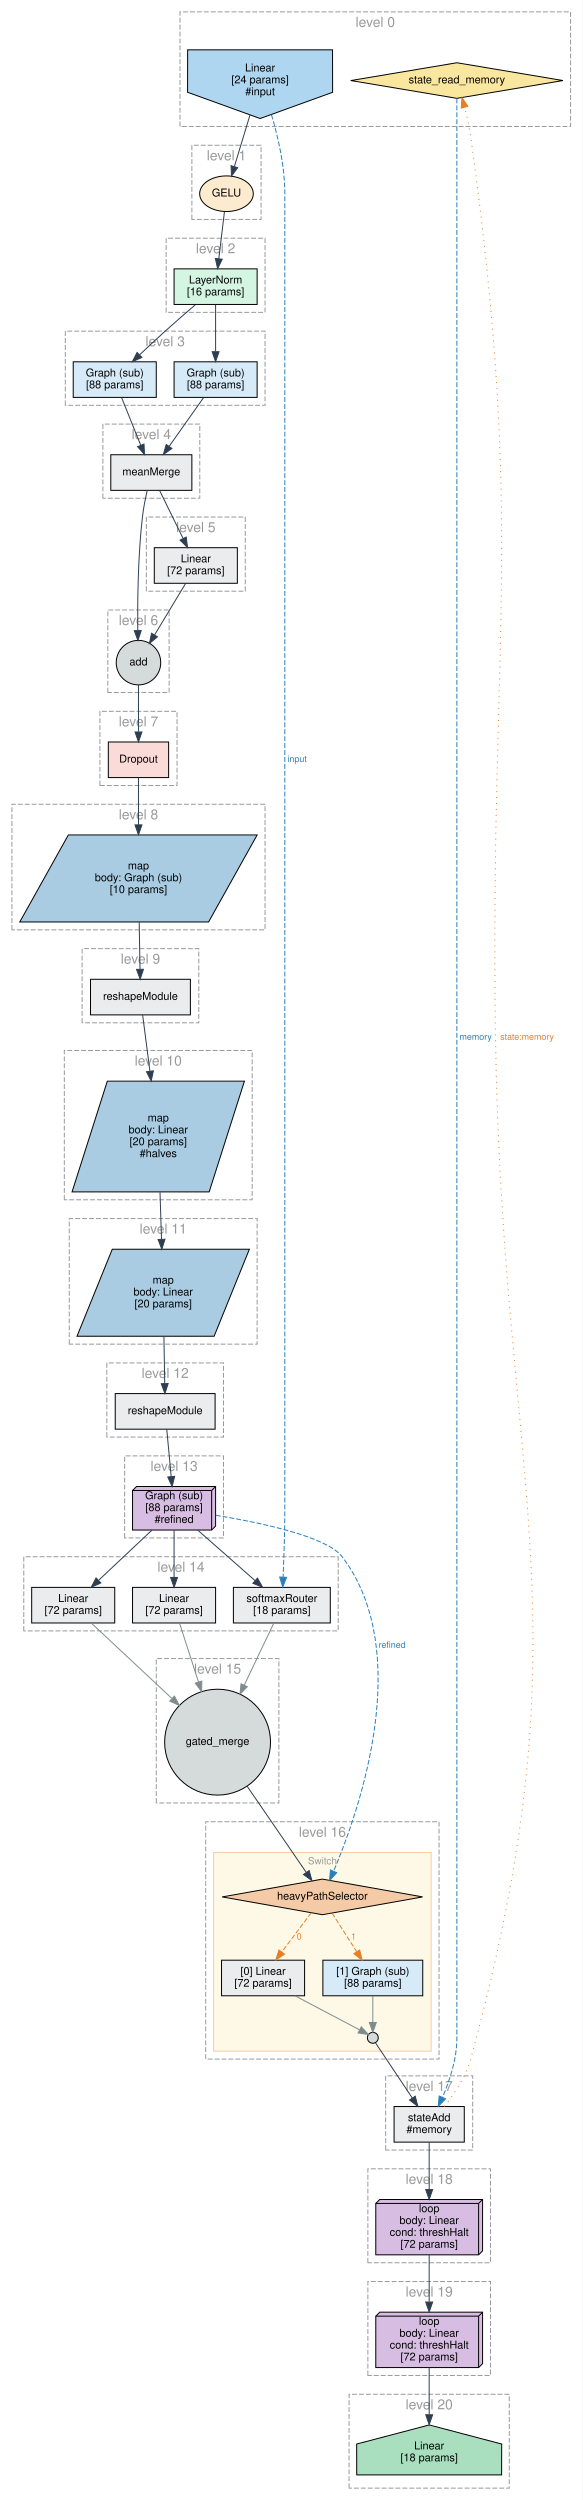
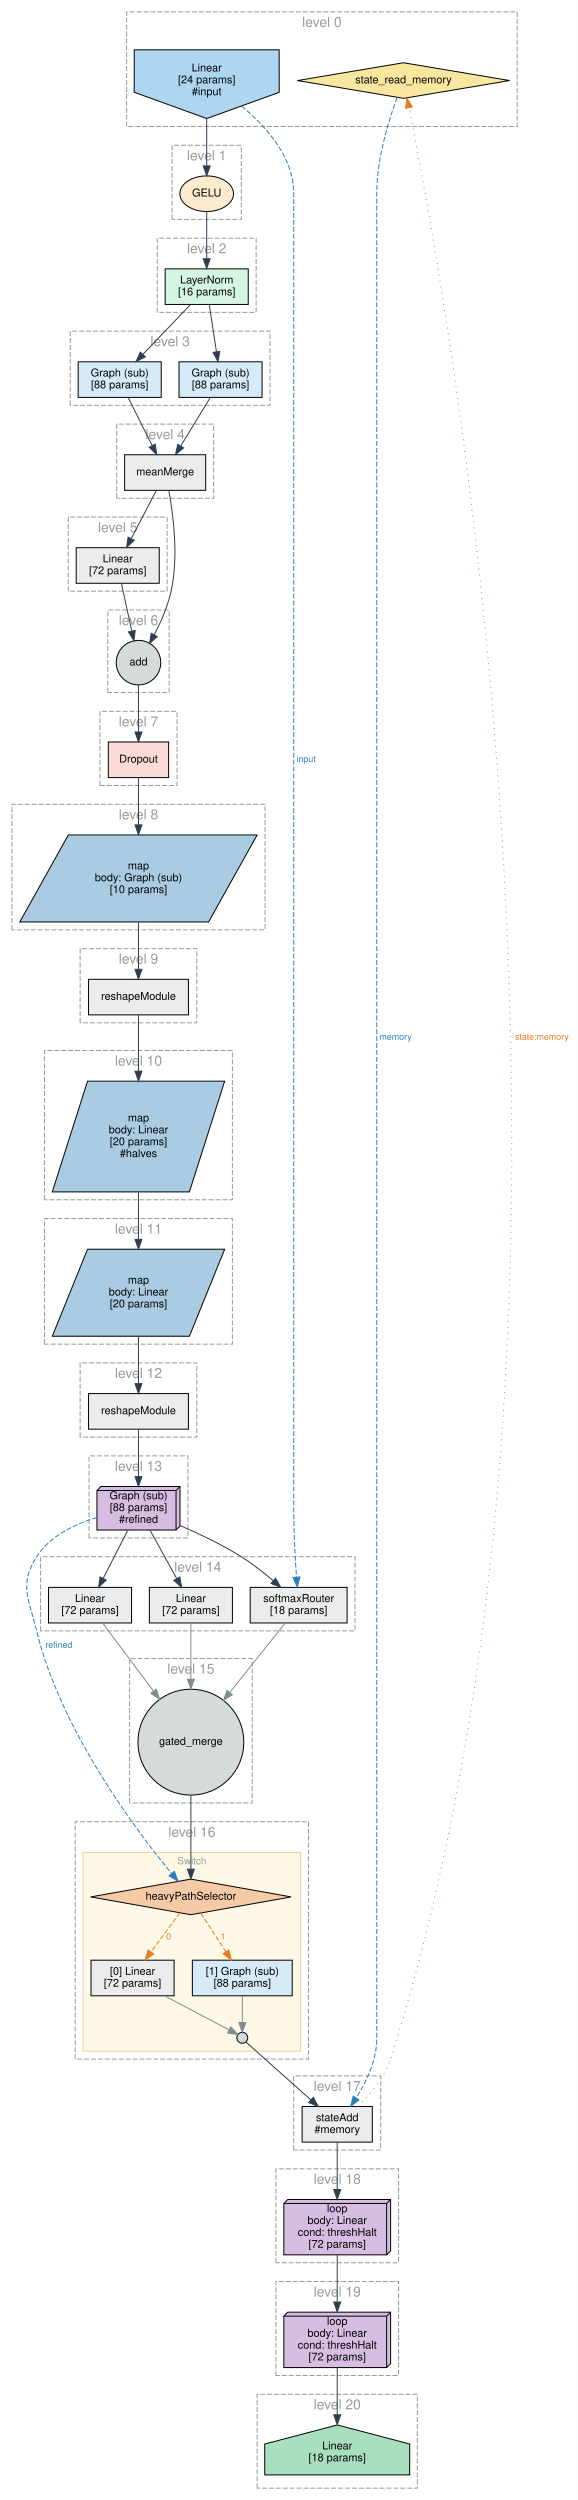
- <svg xmlns="http://www.w3.org/2000/svg" width="589pt" height="2528pt" viewBox="0.00 0.00 589.00 2528.39">
+ <svg xmlns="http://www.w3.org/2000/svg" width="584pt" height="2528pt" viewBox="0.00 0.00 584.00 2528.39">
  <g id="graph0" class="graph" transform="scale(1 1) rotate(0) translate(4 2524.39)">
-     <polygon fill="white" stroke="transparent" points="-4,4 -4,-2524.39 585,-2524.39 585,4 -4,4" />
+     <polygon fill="white" stroke="transparent" points="-4,4 -4,-2524.39 580,-2524.39 580,4 -4,4" />
    <g id="clust1" class="cluster">
-       <polygon fill="none" stroke="#999999" stroke-dasharray="5,2" points="178,-2396.48 178,-2512.39 573,-2512.39 573,-2396.48 178,-2396.48" />
-       <text text-anchor="middle" x="375.5" y="-2497.19" font-family="Helvetica,sans-Serif" font-size="14.00" fill="#999999">level 0</text>
+       <polygon fill="none" stroke="#999999" stroke-dasharray="5,2" points="124,-2396.48 124,-2512.39 519,-2512.39 519,-2396.48 124,-2396.48" />
+       <text text-anchor="middle" x="321.5" y="-2497.19" font-family="Helvetica,sans-Serif" font-size="14.00" fill="#999999">level 0</text>
    </g>
    <g id="clust2" class="cluster">
-       <polygon fill="none" stroke="#999999" stroke-dasharray="5,2" points="190,-2302.48 190,-2377.48 260,-2377.48 260,-2302.48 190,-2302.48" />
-       <text text-anchor="middle" x="225" y="-2362.28" font-family="Helvetica,sans-Serif" font-size="14.00" fill="#999999">level 1</text>
+       <polygon fill="none" stroke="#999999" stroke-dasharray="5,2" points="170,-2302.48 170,-2377.48 240,-2377.48 240,-2302.48 170,-2302.48" />
+       <text text-anchor="middle" x="205" y="-2362.28" font-family="Helvetica,sans-Serif" font-size="14.00" fill="#999999">level 1</text>
    </g>
    <g id="clust3" class="cluster">
-       <polygon fill="none" stroke="#999999" stroke-dasharray="5,2" points="164,-2208.48 164,-2283.48 264,-2283.48 264,-2208.48 164,-2208.48" />
-       <text text-anchor="middle" x="214" y="-2268.28" font-family="Helvetica,sans-Serif" font-size="14.00" fill="#999999">level 2</text>
+       <polygon fill="none" stroke="#999999" stroke-dasharray="5,2" points="155,-2208.48 155,-2283.48 255,-2283.48 255,-2208.48 155,-2208.48" />
+       <text text-anchor="middle" x="205" y="-2268.28" font-family="Helvetica,sans-Serif" font-size="14.00" fill="#999999">level 2</text>
    </g>
    <g id="clust4" class="cluster">
-       <polygon fill="none" stroke="#999999" stroke-dasharray="5,2" points="62,-2114.48 62,-2189.48 264,-2189.48 264,-2114.48 62,-2114.48" />
-       <text text-anchor="middle" x="163" y="-2174.28" font-family="Helvetica,sans-Serif" font-size="14.00" fill="#999999">level 3</text>
+       <polygon fill="none" stroke="#999999" stroke-dasharray="5,2" points="67,-2114.48 67,-2189.48 269,-2189.48 269,-2114.48 67,-2114.48" />
+       <text text-anchor="middle" x="168" y="-2174.28" font-family="Helvetica,sans-Serif" font-size="14.00" fill="#999999">level 3</text>
    </g>
    <g id="clust5" class="cluster">
-       <polygon fill="none" stroke="#999999" stroke-dasharray="5,2" points="100,-2020.48 100,-2095.48 198,-2095.48 198,-2020.48 100,-2020.48" />
-       <text text-anchor="middle" x="149" y="-2080.28" font-family="Helvetica,sans-Serif" font-size="14.00" fill="#999999">level 4</text>
+       <polygon fill="none" stroke="#999999" stroke-dasharray="5,2" points="114,-2020.48 114,-2095.48 212,-2095.48 212,-2020.48 114,-2020.48" />
+       <text text-anchor="middle" x="163" y="-2080.28" font-family="Helvetica,sans-Serif" font-size="14.00" fill="#999999">level 4</text>
    </g>
    <g id="clust6" class="cluster">
-       <polygon fill="none" stroke="#999999" stroke-dasharray="5,2" points="144,-1926.48 144,-2001.48 244,-2001.48 244,-1926.48 144,-1926.48" />
-       <text text-anchor="middle" x="194" y="-1986.28" font-family="Helvetica,sans-Serif" font-size="14.00" fill="#999999">level 5</text>
+       <polygon fill="none" stroke="#999999" stroke-dasharray="5,2" points="65,-1926.48 65,-2001.48 165,-2001.48 165,-1926.48 65,-1926.48" />
+       <text text-anchor="middle" x="115" y="-1986.28" font-family="Helvetica,sans-Serif" font-size="14.00" fill="#999999">level 5</text>
    </g>
    <g id="clust7" class="cluster">
      <polygon fill="none" stroke="#999999" stroke-dasharray="5,2" points="105,-1823.98 105,-1907.48 167,-1907.48 167,-1823.98 105,-1823.98" />
      <text text-anchor="middle" x="136" y="-1892.28" font-family="Helvetica,sans-Serif" font-size="14.00" fill="#999999">level 6</text>
    </g>
    <g id="clust8" class="cluster">
      <polygon fill="none" stroke="#999999" stroke-dasharray="5,2" points="97,-1729.98 97,-1804.98 175,-1804.98 175,-1729.98 97,-1729.98" />
      <text text-anchor="middle" x="136" y="-1789.78" font-family="Helvetica,sans-Serif" font-size="14.00" fill="#999999">level 7</text>
    </g>
    <g id="clust9" class="cluster">
      <polygon fill="none" stroke="#999999" stroke-dasharray="5,2" points="8,-1583.98 8,-1710.98 264,-1710.98 264,-1583.98 8,-1583.98" />
      <text text-anchor="middle" x="136" y="-1695.78" font-family="Helvetica,sans-Serif" font-size="14.00" fill="#999999">level 8</text>
    </g>
    <g id="clust10" class="cluster">
-       <polygon fill="none" stroke="#999999" stroke-dasharray="5,2" points="79,-1489.98 79,-1564.98 197,-1564.98 197,-1489.98 79,-1489.98" />
-       <text text-anchor="middle" x="138" y="-1549.78" font-family="Helvetica,sans-Serif" font-size="14.00" fill="#999999">level 9</text>
+       <polygon fill="none" stroke="#999999" stroke-dasharray="5,2" points="77,-1489.98 77,-1564.98 195,-1564.98 195,-1489.98 77,-1489.98" />
+       <text text-anchor="middle" x="136" y="-1549.78" font-family="Helvetica,sans-Serif" font-size="14.00" fill="#999999">level 9</text>
    </g>
    <g id="clust11" class="cluster">
-       <polygon fill="none" stroke="#999999" stroke-dasharray="5,2" points="61,-1310.98 61,-1461.98 251,-1461.98 251,-1310.98 61,-1310.98" />
-       <text text-anchor="middle" x="156" y="-1446.78" font-family="Helvetica,sans-Serif" font-size="14.00" fill="#999999">level 10</text>
+       <polygon fill="none" stroke="#999999" stroke-dasharray="5,2" points="41,-1310.98 41,-1461.98 231,-1461.98 231,-1310.98 41,-1310.98" />
+       <text text-anchor="middle" x="136" y="-1446.78" font-family="Helvetica,sans-Serif" font-size="14.00" fill="#999999">level 10</text>
    </g>
    <g id="clust12" class="cluster">
-       <polygon fill="none" stroke="#999999" stroke-dasharray="5,2" points="66,-1164.98 66,-1291.98 256,-1291.98 256,-1164.98 66,-1164.98" />
-       <text text-anchor="middle" x="161" y="-1276.78" font-family="Helvetica,sans-Serif" font-size="14.00" fill="#999999">level 11</text>
+       <polygon fill="none" stroke="#999999" stroke-dasharray="5,2" points="41,-1164.98 41,-1291.98 231,-1291.98 231,-1164.98 41,-1164.98" />
+       <text text-anchor="middle" x="136" y="-1276.78" font-family="Helvetica,sans-Serif" font-size="14.00" fill="#999999">level 11</text>
    </g>
    <g id="clust13" class="cluster">
-       <polygon fill="none" stroke="#999999" stroke-dasharray="5,2" points="104,-1070.98 104,-1145.98 222,-1145.98 222,-1070.98 104,-1070.98" />
-       <text text-anchor="middle" x="163" y="-1130.78" font-family="Helvetica,sans-Serif" font-size="14.00" fill="#999999">level 12</text>
+       <polygon fill="none" stroke="#999999" stroke-dasharray="5,2" points="77,-1070.98 77,-1145.98 195,-1145.98 195,-1070.98 77,-1070.98" />
+       <text text-anchor="middle" x="136" y="-1130.78" font-family="Helvetica,sans-Serif" font-size="14.00" fill="#999999">level 12</text>
    </g>
    <g id="clust14" class="cluster">
-       <polygon fill="none" stroke="#999999" stroke-dasharray="5,2" points="122,-968.98 122,-1051.98 222,-1051.98 222,-968.98 122,-968.98" />
-       <text text-anchor="middle" x="172" y="-1036.78" font-family="Helvetica,sans-Serif" font-size="14.00" fill="#999999">level 13</text>
+       <polygon fill="none" stroke="#999999" stroke-dasharray="5,2" points="86,-968.98 86,-1051.98 186,-1051.98 186,-968.98 86,-968.98" />
+       <text text-anchor="middle" x="136" y="-1036.78" font-family="Helvetica,sans-Serif" font-size="14.00" fill="#999999">level 13</text>
    </g>
    <g id="clust15" class="cluster">
-       <polygon fill="none" stroke="#999999" stroke-dasharray="5,2" points="20,-874.98 20,-949.98 338,-949.98 338,-874.98 20,-874.98" />
-       <text text-anchor="middle" x="179" y="-934.78" font-family="Helvetica,sans-Serif" font-size="14.00" fill="#999999">level 14</text>
+       <polygon fill="none" stroke="#999999" stroke-dasharray="5,2" points="37,-874.98 37,-949.98 355,-949.98 355,-874.98 37,-874.98" />
+       <text text-anchor="middle" x="196" y="-934.78" font-family="Helvetica,sans-Serif" font-size="14.00" fill="#999999">level 14</text>
    </g>
    <g id="clust16" class="cluster">
-       <polygon fill="none" stroke="#999999" stroke-dasharray="5,2" points="154,-700.94 154,-846.98 278,-846.98 278,-700.94 154,-700.94" />
-       <text text-anchor="middle" x="216" y="-831.78" font-family="Helvetica,sans-Serif" font-size="14.00" fill="#999999">level 15</text>
+       <polygon fill="none" stroke="#999999" stroke-dasharray="5,2" points="127,-700.94 127,-846.98 251,-846.98 251,-700.94 127,-700.94" />
+       <text text-anchor="middle" x="189" y="-831.78" font-family="Helvetica,sans-Serif" font-size="14.00" fill="#999999">level 15</text>
    </g>
    <g id="clust17" class="cluster">
-       <polygon fill="none" stroke="#999999" stroke-dasharray="5,2" points="204,-441.94 204,-681.94 440,-681.94 440,-441.94 204,-441.94" />
-       <text text-anchor="middle" x="322" y="-666.74" font-family="Helvetica,sans-Serif" font-size="14.00" fill="#999999">level 16</text>
+       <polygon fill="none" stroke="#999999" stroke-dasharray="5,2" points="72,-441.94 72,-681.94 308,-681.94 308,-441.94 72,-441.94" />
+       <text text-anchor="middle" x="190" y="-666.74" font-family="Helvetica,sans-Serif" font-size="14.00" fill="#999999">level 16</text>
    </g>
    <g id="clust18" class="cluster">
-       <polygon fill="#fef9e7" stroke="#f5cba7" points="212,-449.94 212,-650.94 432,-650.94 432,-449.94 212,-449.94" />
-       <text text-anchor="middle" x="322" y="-638.94" font-family="Helvetica,sans-Serif" font-size="10.00" fill="#999999">Switch</text>
+       <polygon fill="#fef9e7" stroke="#f5cba7" points="80,-449.94 80,-650.94 300,-650.94 300,-449.94 80,-449.94" />
+       <text text-anchor="middle" x="190" y="-638.94" font-family="Helvetica,sans-Serif" font-size="10.00" fill="#999999">Switch</text>
    </g>
    <g id="clust19" class="cluster">
-       <polygon fill="none" stroke="#999999" stroke-dasharray="5,2" points="386,-349.94 386,-424.94 474,-424.94 474,-349.94 386,-349.94" />
-       <text text-anchor="middle" x="430" y="-409.74" font-family="Helvetica,sans-Serif" font-size="14.00" fill="#999999">level 17</text>
+       <polygon fill="none" stroke="#999999" stroke-dasharray="5,2" points="293,-349.94 293,-424.94 381,-424.94 381,-349.94 293,-349.94" />
+       <text text-anchor="middle" x="337" y="-409.74" font-family="Helvetica,sans-Serif" font-size="14.00" fill="#999999">level 17</text>
    </g>
    <g id="clust20" class="cluster">
-       <polygon fill="none" stroke="#999999" stroke-dasharray="5,2" points="368,-235.94 368,-330.94 492,-330.94 492,-235.94 368,-235.94" />
-       <text text-anchor="middle" x="430" y="-315.74" font-family="Helvetica,sans-Serif" font-size="14.00" fill="#999999">level 18</text>
+       <polygon fill="none" stroke="#999999" stroke-dasharray="5,2" points="275,-235.94 275,-330.94 399,-330.94 399,-235.94 275,-235.94" />
+       <text text-anchor="middle" x="337" y="-315.74" font-family="Helvetica,sans-Serif" font-size="14.00" fill="#999999">level 18</text>
    </g>
    <g id="clust21" class="cluster">
-       <polygon fill="none" stroke="#999999" stroke-dasharray="5,2" points="368,-121.94 368,-216.94 492,-216.94 492,-121.94 368,-121.94" />
-       <text text-anchor="middle" x="430" y="-201.74" font-family="Helvetica,sans-Serif" font-size="14.00" fill="#999999">level 19</text>
+       <polygon fill="none" stroke="#999999" stroke-dasharray="5,2" points="275,-121.94 275,-216.94 399,-216.94 399,-121.94 275,-121.94" />
+       <text text-anchor="middle" x="337" y="-201.74" font-family="Helvetica,sans-Serif" font-size="14.00" fill="#999999">level 19</text>
    </g>
    <g id="clust22" class="cluster">
-       <polygon fill="none" stroke="#999999" stroke-dasharray="5,2" points="349,-8 349,-102.94 511,-102.94 511,-8 349,-8" />
-       <text text-anchor="middle" x="430" y="-87.74" font-family="Helvetica,sans-Serif" font-size="14.00" fill="#999999">level 20</text>
+       <polygon fill="none" stroke="#999999" stroke-dasharray="5,2" points="256,-8 256,-102.94 418,-102.94 418,-8 256,-8" />
+       <text text-anchor="middle" x="337" y="-87.74" font-family="Helvetica,sans-Serif" font-size="14.00" fill="#999999">level 20</text>
    </g>
    <g id="node1" class="node">
-       <polygon fill="#aed6f1" stroke="black" points="185.66,-2431.06 259,-2404.52 332.34,-2431.06 332.27,-2474.01 185.73,-2474.01 185.66,-2431.06" />
-       <text text-anchor="middle" x="259" y="-2452.13" font-family="Helvetica,sans-Serif" font-size="11.00">Linear</text>
-       <text text-anchor="middle" x="259" y="-2440.13" font-family="Helvetica,sans-Serif" font-size="11.00">[24 params]</text>
-       <text text-anchor="middle" x="259" y="-2428.13" font-family="Helvetica,sans-Serif" font-size="11.00">#input</text>
+       <polygon fill="#f9e79f" stroke="black" points="404,-2460.93 296.69,-2442.93 404,-2424.93 511.31,-2442.93 404,-2460.93" />
+       <text text-anchor="middle" x="404" y="-2440.13" font-family="Helvetica,sans-Serif" font-size="11.00">state_read_memory</text>
+     </g>
+     <g id="node25" class="node">
+       <polygon fill="#eaecee" stroke="black" points="372.5,-393.94 301.5,-393.94 301.5,-357.94 372.5,-357.94 372.5,-393.94" />
+       <text text-anchor="middle" x="337" y="-379.14" font-family="Helvetica,sans-Serif" font-size="11.00">stateAdd</text>
+       <text text-anchor="middle" x="337" y="-367.14" font-family="Helvetica,sans-Serif" font-size="11.00">#memory</text>
+     </g>
+     <g id="edge31" class="edge">
+       <path fill="none" stroke="#2980b9" stroke-dasharray="5,2" d="M397.6,-2425.83C389.62,-2404.26 377,-2364.61 377,-2329.48 377,-2329.48 377,-2329.48 377,-462.44 377,-440.87 366.43,-418.88 356.15,-402.6" />
+       <polygon fill="#2980b9" stroke="#2980b9" points="359,-400.56 350.54,-394.18 353.18,-404.44 359,-400.56" />
+       <text text-anchor="middle" x="396" y="-1472.78" font-family="Helvetica,sans-Serif" font-size="9.00" fill="#2980b9">memory</text>
+     </g>
+     <g id="node2" class="node">
+       <polygon fill="#aed6f1" stroke="black" points="131.66,-2431.06 205,-2404.52 278.34,-2431.06 278.27,-2474.01 131.73,-2474.01 131.66,-2431.06" />
+       <text text-anchor="middle" x="205" y="-2452.13" font-family="Helvetica,sans-Serif" font-size="11.00">Linear</text>
+       <text text-anchor="middle" x="205" y="-2440.13" font-family="Helvetica,sans-Serif" font-size="11.00">[24 params]</text>
+       <text text-anchor="middle" x="205" y="-2428.13" font-family="Helvetica,sans-Serif" font-size="11.00">#input</text>
    </g>
    <g id="node3" class="node">
-       <ellipse fill="#fdebd0" stroke="black" cx="225" cy="-2328.48" rx="27.12" ry="18" />
-       <text text-anchor="middle" x="225" y="-2325.68" font-family="Helvetica,sans-Serif" font-size="11.00">GELU</text>
+       <ellipse fill="#fdebd0" stroke="black" cx="205" cy="-2328.48" rx="27.12" ry="18" />
+       <text text-anchor="middle" x="205" y="-2325.68" font-family="Helvetica,sans-Serif" font-size="11.00">GELU</text>
    </g>
    <g id="edge5" class="edge">
-       <path fill="none" stroke="#2c3e50" d="M248.8,-2408.19C243.78,-2391.58 237.81,-2371.83 233.1,-2356.28" />
-       <polygon fill="#2c3e50" stroke="#2c3e50" points="236.32,-2354.82 230.08,-2346.26 229.62,-2356.85 236.32,-2354.82" />
+       <path fill="none" stroke="#2c3e50" d="M205,-2404.49C205,-2388.91 205,-2371.15 205,-2356.83" />
+       <polygon fill="#2c3e50" stroke="#2c3e50" points="208.5,-2356.64 205,-2346.64 201.5,-2356.64 208.5,-2356.64" />
    </g>
    <g id="node17" class="node">
-       <polygon fill="#eaecee" stroke="black" points="330,-918.98 232,-918.98 232,-882.98 330,-882.98 330,-918.98" />
-       <text text-anchor="middle" x="281" y="-904.18" font-family="Helvetica,sans-Serif" font-size="11.00">softmaxRouter</text>
-       <text text-anchor="middle" x="281" y="-892.18" font-family="Helvetica,sans-Serif" font-size="11.00">[18 params]</text>
+       <polygon fill="#eaecee" stroke="black" points="347,-918.98 249,-918.98 249,-882.98 347,-882.98 347,-918.98" />
+       <text text-anchor="middle" x="298" y="-904.18" font-family="Helvetica,sans-Serif" font-size="11.00">softmaxRouter</text>
+       <text text-anchor="middle" x="298" y="-892.18" font-family="Helvetica,sans-Serif" font-size="11.00">[18 params]</text>
    </g>
    <g id="edge27" class="edge">
-       <path fill="none" stroke="#2980b9" stroke-dasharray="5,2" d="M270.48,-2408.41C277.05,-2386.27 284,-2356.48 284,-2329.48 284,-2329.48 284,-2329.48 284,-997.98 284,-974.87 283.12,-948.65 282.31,-929.46" />
-       <polygon fill="#2980b9" stroke="#2980b9" points="285.8,-929.15 281.87,-919.31 278.81,-929.46 285.8,-929.15" />
-       <text text-anchor="middle" x="296.5" y="-1753.78" font-family="Helvetica,sans-Serif" font-size="9.00" fill="#2980b9">input</text>
-     </g>
-     <g id="node2" class="node">
-       <polygon fill="#f9e79f" stroke="black" points="458,-2460.93 350.69,-2442.93 458,-2424.93 565.31,-2442.93 458,-2460.93" />
-       <text text-anchor="middle" x="458" y="-2440.13" font-family="Helvetica,sans-Serif" font-size="11.00">state_read_memory</text>
-     </g>
-     <g id="node25" class="node">
-       <polygon fill="#eaecee" stroke="black" points="465.5,-393.94 394.5,-393.94 394.5,-357.94 465.5,-357.94 465.5,-393.94" />
-       <text text-anchor="middle" x="430" y="-379.14" font-family="Helvetica,sans-Serif" font-size="11.00">stateAdd</text>
-       <text text-anchor="middle" x="430" y="-367.14" font-family="Helvetica,sans-Serif" font-size="11.00">#memory</text>
-     </g>
-     <g id="edge31" class="edge">
-       <path fill="none" stroke="#2980b9" stroke-dasharray="5,2" d="M458,-2424.79C458,-2402.73 458,-2363.25 458,-2329.48 458,-2329.48 458,-2329.48 458,-462.44 458,-442 450.69,-420.12 443.53,-403.61" />
-       <polygon fill="#2980b9" stroke="#2980b9" points="446.52,-401.72 439.17,-394.08 440.15,-404.63 446.52,-401.72" />
-       <text text-anchor="middle" x="477" y="-1472.78" font-family="Helvetica,sans-Serif" font-size="9.00" fill="#2980b9">memory</text>
+       <path fill="none" stroke="#2980b9" stroke-dasharray="5,2" d="M240.29,-2417.11C264.77,-2396.73 293,-2365.42 293,-2329.48 293,-2329.48 293,-2329.48 293,-997.98 293,-974.85 294.47,-948.63 295.81,-929.44" />
+       <polygon fill="#2980b9" stroke="#2980b9" points="299.31,-929.53 296.55,-919.3 292.33,-929.02 299.31,-929.53" />
+       <text text-anchor="middle" x="305.5" y="-1753.78" font-family="Helvetica,sans-Serif" font-size="9.00" fill="#2980b9">input</text>
    </g>
    <g id="node4" class="node">
-       <polygon fill="#d5f5e3" stroke="black" points="256,-2252.48 172,-2252.48 172,-2216.48 256,-2216.48 256,-2252.48" />
-       <text text-anchor="middle" x="214" y="-2237.68" font-family="Helvetica,sans-Serif" font-size="11.00">LayerNorm</text>
-       <text text-anchor="middle" x="214" y="-2225.68" font-family="Helvetica,sans-Serif" font-size="11.00">[16 params]</text>
+       <polygon fill="#d5f5e3" stroke="black" points="247,-2252.48 163,-2252.48 163,-2216.48 247,-2216.48 247,-2252.48" />
+       <text text-anchor="middle" x="205" y="-2237.68" font-family="Helvetica,sans-Serif" font-size="11.00">LayerNorm</text>
+       <text text-anchor="middle" x="205" y="-2225.68" font-family="Helvetica,sans-Serif" font-size="11.00">[16 params]</text>
    </g>
    <g id="edge6" class="edge">
-       <path fill="none" stroke="#2c3e50" d="M222.93,-2310.17C221.33,-2296.81 219.09,-2278.06 217.25,-2262.69" />
-       <polygon fill="#2c3e50" stroke="#2c3e50" points="220.72,-2262.22 216.06,-2252.7 213.77,-2263.05 220.72,-2262.22" />
+       <path fill="none" stroke="#2c3e50" d="M205,-2310.17C205,-2296.94 205,-2278.42 205,-2263.14" />
+       <polygon fill="#2c3e50" stroke="#2c3e50" points="208.5,-2262.7 205,-2252.7 201.5,-2262.7 208.5,-2262.7" />
    </g>
    <g id="node5" class="node">
-       <polygon fill="#d6eaf8" stroke="black" points="154,-2158.48 70,-2158.48 70,-2122.48 154,-2122.48 154,-2158.48" />
-       <text text-anchor="middle" x="112" y="-2143.68" font-family="Helvetica,sans-Serif" font-size="11.00">Graph (sub)</text>
-       <text text-anchor="middle" x="112" y="-2131.68" font-family="Helvetica,sans-Serif" font-size="11.00">[88 params]</text>
+       <polygon fill="#d6eaf8" stroke="black" points="261,-2158.48 177,-2158.48 177,-2122.48 261,-2122.48 261,-2158.48" />
+       <text text-anchor="middle" x="219" y="-2143.68" font-family="Helvetica,sans-Serif" font-size="11.00">Graph (sub)</text>
+       <text text-anchor="middle" x="219" y="-2131.68" font-family="Helvetica,sans-Serif" font-size="11.00">[88 params]</text>
+     </g>
+     <g id="edge7" class="edge">
+       <path fill="none" stroke="#2c3e50" d="M207.63,-2216.17C209.67,-2202.81 212.52,-2184.06 214.86,-2168.69" />
+       <polygon fill="#2c3e50" stroke="#2c3e50" points="218.33,-2169.11 216.38,-2158.7 211.41,-2168.06 218.33,-2169.11" />
+     </g>
+     <g id="node6" class="node">
+       <polygon fill="#d6eaf8" stroke="black" points="159,-2158.48 75,-2158.48 75,-2122.48 159,-2122.48 159,-2158.48" />
+       <text text-anchor="middle" x="117" y="-2143.68" font-family="Helvetica,sans-Serif" font-size="11.00">Graph (sub)</text>
+       <text text-anchor="middle" x="117" y="-2131.68" font-family="Helvetica,sans-Serif" font-size="11.00">[88 params]</text>
    </g>
    <g id="edge8" class="edge">
-       <path fill="none" stroke="#2c3e50" d="M193.47,-2216.12C184.1,-2208.1 172.9,-2198.4 163,-2189.48 154.51,-2181.83 145.38,-2173.33 137.23,-2165.63" />
-       <polygon fill="#2c3e50" stroke="#2c3e50" points="139.43,-2162.89 129.76,-2158.55 134.61,-2167.97 139.43,-2162.89" />
-     </g>
-     <g id="node6" class="node">
-       <polygon fill="#d6eaf8" stroke="black" points="256,-2158.48 172,-2158.48 172,-2122.48 256,-2122.48 256,-2158.48" />
-       <text text-anchor="middle" x="214" y="-2143.68" font-family="Helvetica,sans-Serif" font-size="11.00">Graph (sub)</text>
-       <text text-anchor="middle" x="214" y="-2131.68" font-family="Helvetica,sans-Serif" font-size="11.00">[88 params]</text>
-     </g>
-     <g id="edge7" class="edge">
-       <path fill="none" stroke="#2c3e50" d="M214,-2216.17C214,-2202.94 214,-2184.42 214,-2169.14" />
-       <polygon fill="#2c3e50" stroke="#2c3e50" points="217.5,-2168.7 214,-2158.7 210.5,-2168.7 217.5,-2168.7" />
+       <path fill="none" stroke="#2c3e50" d="M188.45,-2216.17C174.93,-2202.04 155.65,-2181.88 140.53,-2166.07" />
+       <polygon fill="#2c3e50" stroke="#2c3e50" points="142.92,-2163.51 133.48,-2158.7 137.86,-2168.35 142.92,-2163.51" />
    </g>
    <g id="node7" class="node">
-       <polygon fill="#eaecee" stroke="black" points="190,-2064.48 108,-2064.48 108,-2028.48 190,-2028.48 190,-2064.48" />
-       <text text-anchor="middle" x="149" y="-2043.68" font-family="Helvetica,sans-Serif" font-size="11.00">meanMerge</text>
+       <polygon fill="#eaecee" stroke="black" points="204,-2064.48 122,-2064.48 122,-2028.48 204,-2028.48 204,-2064.48" />
+       <text text-anchor="middle" x="163" y="-2043.68" font-family="Helvetica,sans-Serif" font-size="11.00">meanMerge</text>
+     </g>
+     <g id="edge9" class="edge">
+       <path fill="none" stroke="#2c3e50" d="M208.47,-2122.17C200.1,-2108.42 188.26,-2088.98 178.76,-2073.37" />
+       <polygon fill="#2c3e50" stroke="#2c3e50" points="181.68,-2071.42 173.49,-2064.7 175.7,-2075.06 181.68,-2071.42" />
    </g>
    <g id="edge10" class="edge">
-       <path fill="none" stroke="#2c3e50" d="M118.96,-2122.17C124.39,-2108.68 132.02,-2089.7 138.23,-2074.25" />
-       <polygon fill="#2c3e50" stroke="#2c3e50" points="141.59,-2075.29 142.07,-2064.7 135.09,-2072.67 141.59,-2075.29" />
-     </g>
-     <g id="edge9" class="edge">
-       <path fill="none" stroke="#2c3e50" d="M201.77,-2122.17C191.97,-2108.29 178.06,-2088.61 166.99,-2072.94" />
-       <polygon fill="#2c3e50" stroke="#2c3e50" points="169.8,-2070.85 161.17,-2064.7 164.08,-2074.89 169.8,-2070.85" />
+       <path fill="none" stroke="#2c3e50" d="M125.65,-2122.17C132.46,-2108.55 142.07,-2089.34 149.83,-2073.81" />
+       <polygon fill="#2c3e50" stroke="#2c3e50" points="153.04,-2075.21 154.39,-2064.7 146.78,-2072.08 153.04,-2075.21" />
    </g>
    <g id="node8" class="node">
-       <polygon fill="#eaecee" stroke="black" points="236,-1970.48 152,-1970.48 152,-1934.48 236,-1934.48 236,-1970.48" />
-       <text text-anchor="middle" x="194" y="-1955.68" font-family="Helvetica,sans-Serif" font-size="11.00">Linear</text>
-       <text text-anchor="middle" x="194" y="-1943.68" font-family="Helvetica,sans-Serif" font-size="11.00">[72 params]</text>
+       <polygon fill="#eaecee" stroke="black" points="157,-1970.48 73,-1970.48 73,-1934.48 157,-1934.48 157,-1970.48" />
+       <text text-anchor="middle" x="115" y="-1955.68" font-family="Helvetica,sans-Serif" font-size="11.00">Linear</text>
+       <text text-anchor="middle" x="115" y="-1943.68" font-family="Helvetica,sans-Serif" font-size="11.00">[72 params]</text>
    </g>
    <g id="edge11" class="edge">
-       <path fill="none" stroke="#2c3e50" d="M157.46,-2028.17C164.13,-2014.55 173.52,-1995.34 181.12,-1979.81" />
-       <polygon fill="#2c3e50" stroke="#2c3e50" points="184.32,-1981.22 185.57,-1970.7 178.04,-1978.15 184.32,-1981.22" />
+       <path fill="none" stroke="#2c3e50" d="M153.97,-2028.17C146.86,-2014.55 136.84,-1995.34 128.74,-1979.81" />
+       <polygon fill="#2c3e50" stroke="#2c3e50" points="131.72,-1977.95 123.99,-1970.7 125.51,-1981.19 131.72,-1977.95" />
    </g>
    <g id="node9" class="node">
      <ellipse fill="#d5dbdb" stroke="black" cx="136" cy="-1854.23" rx="22.5" ry="22.5" />
      <text text-anchor="middle" x="136" y="-1851.43" font-family="Helvetica,sans-Serif" font-size="11.00">add</text>
    </g>
    <g id="edge12" class="edge">
-       <path fill="none" stroke="#2c3e50" d="M144.8,-2028.45C142.98,-2020.34 141.03,-2010.46 140,-2001.48 135.47,-1962.15 134.98,-1916.5 135.28,-1886.8" />
-       <polygon fill="#2c3e50" stroke="#2c3e50" points="138.78,-1886.67 135.42,-1876.62 131.78,-1886.57 138.78,-1886.67" />
+       <path fill="none" stroke="#2c3e50" d="M166.69,-2028.29C171.06,-2004.94 176.83,-1962.03 169,-1926.48 165.62,-1911.16 158.62,-1895.21 151.92,-1882.3" />
+       <polygon fill="#2c3e50" stroke="#2c3e50" points="154.99,-1880.62 147.16,-1873.49 148.84,-1883.95 154.99,-1880.62" />
    </g>
    <g id="edge13" class="edge">
-       <path fill="none" stroke="#2c3e50" d="M183.63,-1934.27C174.94,-1919.85 162.39,-1899.01 152.35,-1882.35" />
-       <polygon fill="#2c3e50" stroke="#2c3e50" points="155.23,-1880.35 147.07,-1873.6 149.23,-1883.97 155.23,-1880.35" />
+       <path fill="none" stroke="#2c3e50" d="M118.75,-1934.27C121.66,-1920.96 125.75,-1902.19 129.23,-1886.27" />
+       <polygon fill="#2c3e50" stroke="#2c3e50" points="132.69,-1886.83 131.4,-1876.31 125.85,-1885.34 132.69,-1886.83" />
    </g>
    <g id="node10" class="node">
      <polygon fill="#fadbd8" stroke="black" points="166.5,-1773.98 105.5,-1773.98 105.5,-1737.98 166.5,-1737.98 166.5,-1773.98" />
      <text text-anchor="middle" x="136" y="-1753.18" font-family="Helvetica,sans-Serif" font-size="11.00">Dropout</text>
    </g>
    <g id="edge14" class="edge">
      <path fill="none" stroke="#2c3e50" d="M136,-1831.86C136,-1817.87 136,-1799.45 136,-1784.38" />
      <polygon fill="#2c3e50" stroke="#2c3e50" points="139.5,-1784.11 136,-1774.11 132.5,-1784.11 139.5,-1784.11" />
    </g>
    <g id="node11" class="node">
      <polygon fill="#a9cce3" stroke="black" points="256.03,-1679.98 65.09,-1679.98 15.97,-1591.98 206.91,-1591.98 256.03,-1679.98" />
      <text text-anchor="middle" x="136" y="-1645.18" font-family="Helvetica,sans-Serif" font-size="11.00">map</text>
      <text text-anchor="middle" x="136" y="-1633.18" font-family="Helvetica,sans-Serif" font-size="11.00">body: Graph (sub)</text>
      <text text-anchor="middle" x="136" y="-1621.18" font-family="Helvetica,sans-Serif" font-size="11.00">[10 params]</text>
    </g>
    <g id="edge15" class="edge">
      <path fill="none" stroke="#2c3e50" d="M136,-1737.82C136,-1725.21 136,-1707.34 136,-1690.15" />
      <polygon fill="#2c3e50" stroke="#2c3e50" points="139.5,-1690.14 136,-1680.14 132.5,-1690.14 139.5,-1690.14" />
    </g>
    <g id="node12" class="node">
-       <polygon fill="#eaecee" stroke="black" points="188.5,-1533.98 87.5,-1533.98 87.5,-1497.98 188.5,-1497.98 188.5,-1533.98" />
-       <text text-anchor="middle" x="138" y="-1513.18" font-family="Helvetica,sans-Serif" font-size="11.00">reshapeModule</text>
+       <polygon fill="#eaecee" stroke="black" points="186.5,-1533.98 85.5,-1533.98 85.5,-1497.98 186.5,-1497.98 186.5,-1533.98" />
+       <text text-anchor="middle" x="136" y="-1513.18" font-family="Helvetica,sans-Serif" font-size="11.00">reshapeModule</text>
    </g>
    <g id="edge16" class="edge">
-       <path fill="none" stroke="#2c3e50" d="M136.73,-1591.71C137,-1575.77 137.3,-1558.19 137.54,-1544.08" />
-       <polygon fill="#2c3e50" stroke="#2c3e50" points="141.04,-1544.11 137.71,-1534.06 134.04,-1543.99 141.04,-1544.11" />
+       <path fill="none" stroke="#2c3e50" d="M136,-1591.71C136,-1575.77 136,-1558.19 136,-1544.08" />
+       <polygon fill="#2c3e50" stroke="#2c3e50" points="139.5,-1544.06 136,-1534.06 132.5,-1544.06 139.5,-1544.06" />
    </g>
    <g id="node13" class="node">
-       <polygon fill="#a9cce3" stroke="black" points="243.17,-1430.98 104.5,-1430.98 68.83,-1318.98 207.5,-1318.98 243.17,-1430.98" />
-       <text text-anchor="middle" x="156" y="-1390.18" font-family="Helvetica,sans-Serif" font-size="11.00">map</text>
-       <text text-anchor="middle" x="156" y="-1378.18" font-family="Helvetica,sans-Serif" font-size="11.00">body: Linear</text>
-       <text text-anchor="middle" x="156" y="-1366.18" font-family="Helvetica,sans-Serif" font-size="11.00">[20 params]</text>
-       <text text-anchor="middle" x="156" y="-1354.18" font-family="Helvetica,sans-Serif" font-size="11.00">#halves</text>
+       <polygon fill="#a9cce3" stroke="black" points="223.17,-1430.98 84.5,-1430.98 48.83,-1318.98 187.5,-1318.98 223.17,-1430.98" />
+       <text text-anchor="middle" x="136" y="-1390.18" font-family="Helvetica,sans-Serif" font-size="11.00">map</text>
+       <text text-anchor="middle" x="136" y="-1378.18" font-family="Helvetica,sans-Serif" font-size="11.00">body: Linear</text>
+       <text text-anchor="middle" x="136" y="-1366.18" font-family="Helvetica,sans-Serif" font-size="11.00">[20 params]</text>
+       <text text-anchor="middle" x="136" y="-1354.18" font-family="Helvetica,sans-Serif" font-size="11.00">#halves</text>
    </g>
    <g id="edge17" class="edge">
-       <path fill="none" stroke="#2c3e50" d="M140.21,-1497.93C142.06,-1483.6 144.84,-1462.16 147.55,-1441.24" />
-       <polygon fill="#2c3e50" stroke="#2c3e50" points="151.06,-1441.4 148.87,-1431.04 144.11,-1440.51 151.06,-1441.4" />
+       <path fill="none" stroke="#2c3e50" d="M136,-1497.93C136,-1483.6 136,-1462.16 136,-1441.24" />
+       <polygon fill="#2c3e50" stroke="#2c3e50" points="139.5,-1441.04 136,-1431.04 132.5,-1441.04 139.5,-1441.04" />
    </g>
    <g id="node14" class="node">
-       <polygon fill="#a9cce3" stroke="black" points="248.17,-1260.98 109.5,-1260.98 73.83,-1172.98 212.5,-1172.98 248.17,-1260.98" />
-       <text text-anchor="middle" x="161" y="-1226.18" font-family="Helvetica,sans-Serif" font-size="11.00">map</text>
-       <text text-anchor="middle" x="161" y="-1214.18" font-family="Helvetica,sans-Serif" font-size="11.00">body: Linear</text>
-       <text text-anchor="middle" x="161" y="-1202.18" font-family="Helvetica,sans-Serif" font-size="11.00">[20 params]</text>
+       <polygon fill="#a9cce3" stroke="black" points="223.17,-1260.98 84.5,-1260.98 48.83,-1172.98 187.5,-1172.98 223.17,-1260.98" />
+       <text text-anchor="middle" x="136" y="-1226.18" font-family="Helvetica,sans-Serif" font-size="11.00">map</text>
+       <text text-anchor="middle" x="136" y="-1214.18" font-family="Helvetica,sans-Serif" font-size="11.00">body: Linear</text>
+       <text text-anchor="middle" x="136" y="-1202.18" font-family="Helvetica,sans-Serif" font-size="11.00">[20 params]</text>
    </g>
    <g id="edge18" class="edge">
-       <path fill="none" stroke="#2c3e50" d="M157.78,-1318.54C158.27,-1303.17 158.8,-1286.52 159.29,-1271.27" />
-       <polygon fill="#2c3e50" stroke="#2c3e50" points="162.8,-1271.09 159.62,-1260.98 155.8,-1270.86 162.8,-1271.09" />
+       <path fill="none" stroke="#2c3e50" d="M136,-1318.54C136,-1303.17 136,-1286.52 136,-1271.27" />
+       <polygon fill="#2c3e50" stroke="#2c3e50" points="139.5,-1270.98 136,-1260.98 132.5,-1270.98 139.5,-1270.98" />
    </g>
    <g id="node15" class="node">
-       <polygon fill="#eaecee" stroke="black" points="213.5,-1114.98 112.5,-1114.98 112.5,-1078.98 213.5,-1078.98 213.5,-1114.98" />
-       <text text-anchor="middle" x="163" y="-1094.18" font-family="Helvetica,sans-Serif" font-size="11.00">reshapeModule</text>
+       <polygon fill="#eaecee" stroke="black" points="186.5,-1114.98 85.5,-1114.98 85.5,-1078.98 186.5,-1078.98 186.5,-1114.98" />
+       <text text-anchor="middle" x="136" y="-1094.18" font-family="Helvetica,sans-Serif" font-size="11.00">reshapeModule</text>
    </g>
    <g id="edge19" class="edge">
-       <path fill="none" stroke="#2c3e50" d="M161.73,-1172.71C162,-1156.77 162.3,-1139.19 162.54,-1125.08" />
-       <polygon fill="#2c3e50" stroke="#2c3e50" points="166.04,-1125.11 162.71,-1115.06 159.04,-1124.99 166.04,-1125.11" />
+       <path fill="none" stroke="#2c3e50" d="M136,-1172.71C136,-1156.77 136,-1139.19 136,-1125.08" />
+       <polygon fill="#2c3e50" stroke="#2c3e50" points="139.5,-1125.06 136,-1115.06 132.5,-1125.06 139.5,-1125.06" />
    </g>
    <g id="node16" class="node">
-       <polygon fill="#d7bde2" stroke="black" points="214,-1020.98 134,-1020.98 130,-1016.98 130,-976.98 210,-976.98 214,-980.98 214,-1020.98" />
-       <polyline fill="none" stroke="black" points="210,-1016.98 130,-1016.98 " />
-       <polyline fill="none" stroke="black" points="210,-1016.98 210,-976.98 " />
-       <polyline fill="none" stroke="black" points="210,-1016.98 214,-1020.98 " />
-       <text text-anchor="middle" x="172" y="-1008.18" font-family="Helvetica,sans-Serif" font-size="11.00">Graph (sub)</text>
-       <text text-anchor="middle" x="172" y="-996.18" font-family="Helvetica,sans-Serif" font-size="11.00">[88 params]</text>
-       <text text-anchor="middle" x="172" y="-984.18" font-family="Helvetica,sans-Serif" font-size="11.00">#refined</text>
+       <polygon fill="#d7bde2" stroke="black" points="178,-1020.98 98,-1020.98 94,-1016.98 94,-976.98 174,-976.98 178,-980.98 178,-1020.98" />
+       <polyline fill="none" stroke="black" points="174,-1016.98 94,-1016.98 " />
+       <polyline fill="none" stroke="black" points="174,-1016.98 174,-976.98 " />
+       <polyline fill="none" stroke="black" points="174,-1016.98 178,-1020.98 " />
+       <text text-anchor="middle" x="136" y="-1008.18" font-family="Helvetica,sans-Serif" font-size="11.00">Graph (sub)</text>
+       <text text-anchor="middle" x="136" y="-996.18" font-family="Helvetica,sans-Serif" font-size="11.00">[88 params]</text>
+       <text text-anchor="middle" x="136" y="-984.18" font-family="Helvetica,sans-Serif" font-size="11.00">#refined</text>
    </g>
    <g id="edge20" class="edge">
-       <path fill="none" stroke="#2c3e50" d="M164.61,-1078.81C165.84,-1065.67 167.58,-1047.17 169.05,-1031.4" />
-       <polygon fill="#2c3e50" stroke="#2c3e50" points="172.58,-1031.29 170.03,-1021.01 165.61,-1030.64 172.58,-1031.29" />
+       <path fill="none" stroke="#2c3e50" d="M136,-1078.81C136,-1065.67 136,-1047.17 136,-1031.4" />
+       <polygon fill="#2c3e50" stroke="#2c3e50" points="139.5,-1031.01 136,-1021.01 132.5,-1031.01 139.5,-1031.01" />
    </g>
    <g id="edge21" class="edge">
-       <path fill="none" stroke="#2c3e50" d="M195.92,-976.91C212.98,-961.88 235.96,-941.64 253.74,-925.99" />
-       <polygon fill="#2c3e50" stroke="#2c3e50" points="256.31,-928.39 261.5,-919.15 251.68,-923.13 256.31,-928.39" />
+       <path fill="none" stroke="#2c3e50" d="M178.03,-981.53C197.49,-973.18 220.56,-962.21 240,-949.98 251.15,-942.96 262.51,-934.03 272.18,-925.78" />
+       <polygon fill="#2c3e50" stroke="#2c3e50" points="274.64,-928.28 279.87,-919.06 270.04,-923 274.64,-928.28" />
    </g>
    <g id="node18" class="node">
-       <polygon fill="#eaecee" stroke="black" points="214,-918.98 130,-918.98 130,-882.98 214,-882.98 214,-918.98" />
-       <text text-anchor="middle" x="172" y="-904.18" font-family="Helvetica,sans-Serif" font-size="11.00">Linear</text>
-       <text text-anchor="middle" x="172" y="-892.18" font-family="Helvetica,sans-Serif" font-size="11.00">[72 params]</text>
+       <polygon fill="#eaecee" stroke="black" points="129,-918.98 45,-918.98 45,-882.98 129,-882.98 129,-918.98" />
+       <text text-anchor="middle" x="87" y="-904.18" font-family="Helvetica,sans-Serif" font-size="11.00">Linear</text>
+       <text text-anchor="middle" x="87" y="-892.18" font-family="Helvetica,sans-Serif" font-size="11.00">[72 params]</text>
    </g>
    <g id="edge23" class="edge">
-       <path fill="none" stroke="#2c3e50" d="M172,-976.67C172,-962.71 172,-944.34 172,-929.31" />
-       <polygon fill="#2c3e50" stroke="#2c3e50" points="175.5,-929.07 172,-919.07 168.5,-929.07 175.5,-929.07" />
+       <path fill="none" stroke="#2c3e50" d="M125.13,-976.67C117.79,-962.31 108.08,-943.27 100.29,-928.01" />
+       <polygon fill="#2c3e50" stroke="#2c3e50" points="103.39,-926.38 95.72,-919.07 97.15,-929.56 103.39,-926.38" />
    </g>
    <g id="node19" class="node">
-       <polygon fill="#eaecee" stroke="black" points="112,-918.98 28,-918.98 28,-882.98 112,-882.98 112,-918.98" />
-       <text text-anchor="middle" x="70" y="-904.18" font-family="Helvetica,sans-Serif" font-size="11.00">Linear</text>
-       <text text-anchor="middle" x="70" y="-892.18" font-family="Helvetica,sans-Serif" font-size="11.00">[72 params]</text>
+       <polygon fill="#eaecee" stroke="black" points="231,-918.98 147,-918.98 147,-882.98 231,-882.98 231,-918.98" />
+       <text text-anchor="middle" x="189" y="-904.18" font-family="Helvetica,sans-Serif" font-size="11.00">Linear</text>
+       <text text-anchor="middle" x="189" y="-892.18" font-family="Helvetica,sans-Serif" font-size="11.00">[72 params]</text>
    </g>
    <g id="edge22" class="edge">
-       <path fill="none" stroke="#2c3e50" d="M149.62,-976.91C133.79,-962.01 112.53,-942.01 95.96,-926.41" />
-       <polygon fill="#2c3e50" stroke="#2c3e50" points="97.93,-923.46 88.25,-919.15 93.13,-928.55 97.93,-923.46" />
+       <path fill="none" stroke="#2c3e50" d="M147.76,-976.67C155.69,-962.31 166.2,-943.27 174.63,-928.01" />
+       <polygon fill="#2c3e50" stroke="#2c3e50" points="177.8,-929.51 179.56,-919.07 171.67,-926.13 177.8,-929.51" />
    </g>
    <g id="node21" class="node">
-       <polygon fill="#f5cba7" stroke="black" points="322,-623.94 220.6,-605.94 322,-587.94 423.4,-605.94 322,-623.94" />
-       <text text-anchor="middle" x="322" y="-603.14" font-family="Helvetica,sans-Serif" font-size="11.00">heavyPathSelector</text>
+       <polygon fill="#f5cba7" stroke="black" points="189,-623.94 87.6,-605.94 189,-587.94 290.4,-605.94 189,-623.94" />
+       <text text-anchor="middle" x="189" y="-603.14" font-family="Helvetica,sans-Serif" font-size="11.00">heavyPathSelector</text>
    </g>
    <g id="edge29" class="edge">
-       <path fill="none" stroke="#2980b9" stroke-dasharray="5,2" d="M214.16,-991.94C259.32,-984.52 326.59,-970.33 342,-949.98 415.32,-853.09 359.32,-693.25 333.36,-631.94" />
-       <polygon fill="#2980b9" stroke="#2980b9" points="336.52,-630.43 329.33,-622.65 330.1,-633.21 336.52,-630.43" />
-       <text text-anchor="middle" x="392.5" y="-857.78" font-family="Helvetica,sans-Serif" font-size="9.00" fill="#2980b9">refined</text>
+       <path fill="none" stroke="#2980b9" stroke-dasharray="5,2" d="M93.89,-989.71C71.72,-982.99 46.41,-971.02 33,-949.98 15.09,-921.87 25.12,-907.36 33,-874.98 57.51,-774.22 133.43,-673.37 169.54,-629.58" />
+       <polygon fill="#2980b9" stroke="#2980b9" points="172.28,-631.76 176,-621.84 166.9,-627.28 172.28,-631.76" />
+       <text text-anchor="middle" x="55.5" y="-857.78" font-family="Helvetica,sans-Serif" font-size="9.00" fill="#2980b9">refined</text>
    </g>
    <g id="node20" class="node">
-       <ellipse fill="#d5dbdb" stroke="black" cx="216" cy="-762.46" rx="53.54" ry="53.54" />
-       <text text-anchor="middle" x="216" y="-759.66" font-family="Helvetica,sans-Serif" font-size="11.00">gated_merge</text>
+       <ellipse fill="#d5dbdb" stroke="black" cx="189" cy="-762.46" rx="53.54" ry="53.54" />
+       <text text-anchor="middle" x="189" y="-759.66" font-family="Helvetica,sans-Serif" font-size="11.00">gated_merge</text>
    </g>
    <g id="edge24" class="edge">
-       <path fill="none" stroke="#7f8c8d" d="M272.9,-882.96C265.39,-867.19 253.79,-842.83 243.02,-820.2" />
-       <polygon fill="#7f8c8d" stroke="#7f8c8d" points="246.08,-818.5 238.62,-810.97 239.76,-821.51 246.08,-818.5" />
+       <path fill="none" stroke="#7f8c8d" d="M284.42,-882.96C270.41,-865.42 247.9,-837.23 228.27,-812.64" />
+       <polygon fill="#7f8c8d" stroke="#7f8c8d" points="230.98,-810.43 222.01,-804.8 225.51,-814.8 230.98,-810.43" />
    </g>
    <g id="edge26" class="edge">
-       <path fill="none" stroke="#7f8c8d" d="M177.48,-882.96C182.34,-867.89 189.73,-844.98 196.74,-823.23" />
-       <polygon fill="#7f8c8d" stroke="#7f8c8d" points="200.08,-824.27 199.81,-813.68 193.42,-822.12 200.08,-824.27" />
+       <path fill="none" stroke="#7f8c8d" d="M99.71,-882.96C112.57,-865.75 133.08,-838.3 151.2,-814.04" />
+       <polygon fill="#7f8c8d" stroke="#7f8c8d" points="154.06,-816.07 157.24,-805.96 148.46,-811.88 154.06,-816.07" />
    </g>
    <g id="edge25" class="edge">
-       <path fill="none" stroke="#7f8c8d" d="M88.2,-882.96C108.46,-864.01 142,-832.65 169.63,-806.81" />
-       <polygon fill="#7f8c8d" stroke="#7f8c8d" points="172.34,-809.07 177.26,-799.68 167.56,-803.96 172.34,-809.07" />
+       <path fill="none" stroke="#7f8c8d" d="M189,-882.96C189,-868.59 189,-847.07 189,-826.24" />
+       <polygon fill="#7f8c8d" stroke="#7f8c8d" points="192.5,-826.1 189,-816.1 185.5,-826.1 192.5,-826.1" />
    </g>
    <g id="edge28" class="edge">
-       <path fill="none" stroke="#2c3e50" d="M245.81,-718C265.16,-689.79 289.65,-654.09 305.57,-630.89" />
-       <polygon fill="#2c3e50" stroke="#2c3e50" points="308.65,-632.59 311.42,-622.36 302.87,-628.63 308.65,-632.59" />
+       <path fill="none" stroke="#2c3e50" d="M189,-708.71C189,-683.66 189,-654.78 189,-634.2" />
+       <polygon fill="#2c3e50" stroke="#2c3e50" points="192.5,-633.97 189,-623.97 185.5,-633.97 192.5,-633.97" />
    </g>
    <g id="node22" class="node">
-       <polygon fill="#eaecee" stroke="black" points="304,-541.94 220,-541.94 220,-505.94 304,-505.94 304,-541.94" />
-       <text text-anchor="middle" x="262" y="-527.14" font-family="Helvetica,sans-Serif" font-size="11.00">[0] Linear</text>
-       <text text-anchor="middle" x="262" y="-515.14" font-family="Helvetica,sans-Serif" font-size="11.00">[72 params]</text>
+       <polygon fill="#eaecee" stroke="black" points="172,-541.94 88,-541.94 88,-505.94 172,-505.94 172,-541.94" />
+       <text text-anchor="middle" x="130" y="-527.14" font-family="Helvetica,sans-Serif" font-size="11.00">[0] Linear</text>
+       <text text-anchor="middle" x="130" y="-515.14" font-family="Helvetica,sans-Serif" font-size="11.00">[72 params]</text>
    </g>
    <g id="edge1" class="edge">
-       <path fill="none" stroke="#e67e22" stroke-dasharray="5,2" d="M310.71,-589.89C302.36,-578.75 290.78,-563.32 281.01,-550.29" />
-       <polygon fill="#e67e22" stroke="#e67e22" points="283.7,-548.04 274.9,-542.14 278.1,-552.24 283.7,-548.04" />
-       <text text-anchor="middle" x="298.5" y="-562.74" font-family="Helvetica,sans-Serif" font-size="9.00" fill="#e67e22">0</text>
+       <path fill="none" stroke="#e67e22" stroke-dasharray="5,2" d="M177.9,-589.89C169.69,-578.75 158.3,-563.32 148.69,-550.29" />
+       <polygon fill="#e67e22" stroke="#e67e22" points="151.44,-548.11 142.69,-542.14 145.81,-552.27 151.44,-548.11" />
+       <text text-anchor="middle" x="166.5" y="-562.74" font-family="Helvetica,sans-Serif" font-size="9.00" fill="#e67e22">0</text>
    </g>
    <g id="node23" class="node">
-       <polygon fill="#d6eaf8" stroke="black" points="423.5,-541.94 322.5,-541.94 322.5,-505.94 423.5,-505.94 423.5,-541.94" />
-       <text text-anchor="middle" x="373" y="-527.14" font-family="Helvetica,sans-Serif" font-size="11.00">[1] Graph (sub)</text>
-       <text text-anchor="middle" x="373" y="-515.14" font-family="Helvetica,sans-Serif" font-size="11.00">[88 params]</text>
+       <polygon fill="#d6eaf8" stroke="black" points="291.5,-541.94 190.5,-541.94 190.5,-505.94 291.5,-505.94 291.5,-541.94" />
+       <text text-anchor="middle" x="241" y="-527.14" font-family="Helvetica,sans-Serif" font-size="11.00">[1] Graph (sub)</text>
+       <text text-anchor="middle" x="241" y="-515.14" font-family="Helvetica,sans-Serif" font-size="11.00">[88 params]</text>
    </g>
    <g id="edge3" class="edge">
-       <path fill="none" stroke="#e67e22" stroke-dasharray="5,2" d="M331.83,-589.51C338.89,-578.45 348.56,-563.28 356.75,-550.43" />
-       <polygon fill="#e67e22" stroke="#e67e22" points="359.71,-552.29 362.14,-541.98 353.81,-548.53 359.71,-552.29" />
-       <text text-anchor="middle" x="353.5" y="-562.74" font-family="Helvetica,sans-Serif" font-size="9.00" fill="#e67e22">1</text>
+       <path fill="none" stroke="#e67e22" stroke-dasharray="5,2" d="M199.03,-589.51C206.22,-578.45 216.08,-563.28 224.43,-550.43" />
+       <polygon fill="#e67e22" stroke="#e67e22" points="227.41,-552.27 229.92,-541.98 221.54,-548.45 227.41,-552.27" />
+       <text text-anchor="middle" x="221.5" y="-562.74" font-family="Helvetica,sans-Serif" font-size="9.00" fill="#e67e22">1</text>
    </g>
    <g id="node24" class="node">
-       <ellipse fill="#d5dbdb" stroke="black" cx="373" cy="-463.44" rx="5.5" ry="5.5" />
+       <ellipse fill="#d5dbdb" stroke="black" cx="241" cy="-463.44" rx="5.5" ry="5.5" />
    </g>
    <g id="edge2" class="edge">
-       <path fill="none" stroke="#7f8c8d" d="M294.4,-505.86C316.03,-494.46 343.36,-480.06 359.43,-471.59" />
-       <polygon fill="#7f8c8d" stroke="#7f8c8d" points="361.34,-474.54 368.55,-466.78 358.08,-468.35 361.34,-474.54" />
+       <path fill="none" stroke="#7f8c8d" d="M162.4,-505.86C184.03,-494.46 211.36,-480.06 227.43,-471.59" />
+       <polygon fill="#7f8c8d" stroke="#7f8c8d" points="229.34,-474.54 236.55,-466.78 226.08,-468.35 229.34,-474.54" />
    </g>
    <g id="edge4" class="edge">
-       <path fill="none" stroke="#7f8c8d" d="M373,-505.7C373,-497.29 373,-487.27 373,-479.21" />
-       <polygon fill="#7f8c8d" stroke="#7f8c8d" points="376.5,-478.94 373,-468.94 369.5,-478.94 376.5,-478.94" />
+       <path fill="none" stroke="#7f8c8d" d="M241,-505.7C241,-497.29 241,-487.27 241,-479.21" />
+       <polygon fill="#7f8c8d" stroke="#7f8c8d" points="244.5,-478.94 241,-468.94 237.5,-478.94 244.5,-478.94" />
    </g>
    <g id="edge30" class="edge">
-       <path fill="none" stroke="#2c3e50" d="M375.75,-458.31C382.37,-448.38 399.66,-422.45 412.95,-402.51" />
-       <polygon fill="#2c3e50" stroke="#2c3e50" points="415.91,-404.38 418.54,-394.12 410.09,-400.5 415.91,-404.38" />
+       <path fill="none" stroke="#2c3e50" d="M244.65,-459.19C255.29,-449.71 287.06,-421.42 310.37,-400.66" />
+       <polygon fill="#2c3e50" stroke="#2c3e50" points="312.77,-403.21 317.91,-393.94 308.11,-397.98 312.77,-403.21" />
    </g>
    <g id="edge35" class="edge">
-       <path fill="none" stroke="#e67e22" stroke-dasharray="1,5" d="M445.23,-393.97C455.14,-406.3 467.1,-423.92 472,-441.94 593.18,-887.23 503.36,-1018.54 497,-1479.98 491.44,-1882.98 527.21,-1987.23 472,-2386.48 470.66,-2396.19 468.26,-2406.67 465.83,-2415.88" />
-       <polygon fill="#e67e22" stroke="#e67e22" points="462.43,-2415.05 463.13,-2425.62 469.18,-2416.92 462.43,-2415.05" />
-       <text text-anchor="middle" x="529" y="-1472.78" font-family="Helvetica,sans-Serif" font-size="9.00" fill="#e67e22">state:memory</text>
+       <path fill="none" stroke="#e67e22" stroke-dasharray="1,5" d="M357.79,-394.12C370.34,-406.01 385.03,-423.05 391,-441.94 634.97,-1213.75 445.39,-2238.36 409.55,-2415.35" />
+       <polygon fill="#e67e22" stroke="#e67e22" points="406.08,-2414.85 407.51,-2425.35 412.94,-2416.25 406.08,-2414.85" />
+       <text text-anchor="middle" x="544" y="-1472.78" font-family="Helvetica,sans-Serif" font-size="9.00" fill="#e67e22">state:memory</text>
    </g>
    <g id="node26" class="node">
-       <polygon fill="#d7bde2" stroke="black" points="484,-299.94 380,-299.94 376,-295.94 376,-243.94 480,-243.94 484,-247.94 484,-299.94" />
-       <polyline fill="none" stroke="black" points="480,-295.94 376,-295.94 " />
-       <polyline fill="none" stroke="black" points="480,-295.94 480,-243.94 " />
-       <polyline fill="none" stroke="black" points="480,-295.94 484,-299.94 " />
-       <text text-anchor="middle" x="430" y="-287.14" font-family="Helvetica,sans-Serif" font-size="11.00">loop</text>
-       <text text-anchor="middle" x="430" y="-275.14" font-family="Helvetica,sans-Serif" font-size="11.00">body: Linear</text>
-       <text text-anchor="middle" x="430" y="-263.14" font-family="Helvetica,sans-Serif" font-size="11.00">cond: threshHalt</text>
-       <text text-anchor="middle" x="430" y="-251.14" font-family="Helvetica,sans-Serif" font-size="11.00">[72 params]</text>
+       <polygon fill="#d7bde2" stroke="black" points="391,-299.94 287,-299.94 283,-295.94 283,-243.94 387,-243.94 391,-247.94 391,-299.94" />
+       <polyline fill="none" stroke="black" points="387,-295.94 283,-295.94 " />
+       <polyline fill="none" stroke="black" points="387,-295.94 387,-243.94 " />
+       <polyline fill="none" stroke="black" points="387,-295.94 391,-299.94 " />
+       <text text-anchor="middle" x="337" y="-287.14" font-family="Helvetica,sans-Serif" font-size="11.00">loop</text>
+       <text text-anchor="middle" x="337" y="-275.14" font-family="Helvetica,sans-Serif" font-size="11.00">body: Linear</text>
+       <text text-anchor="middle" x="337" y="-263.14" font-family="Helvetica,sans-Serif" font-size="11.00">cond: threshHalt</text>
+       <text text-anchor="middle" x="337" y="-251.14" font-family="Helvetica,sans-Serif" font-size="11.00">[72 params]</text>
    </g>
    <g id="edge32" class="edge">
-       <path fill="none" stroke="#2c3e50" d="M430,-357.64C430,-344.67 430,-326.46 430,-310.24" />
-       <polygon fill="#2c3e50" stroke="#2c3e50" points="433.5,-309.94 430,-299.94 426.5,-309.94 433.5,-309.94" />
+       <path fill="none" stroke="#2c3e50" d="M337,-357.64C337,-344.67 337,-326.46 337,-310.24" />
+       <polygon fill="#2c3e50" stroke="#2c3e50" points="340.5,-309.94 337,-299.94 333.5,-309.94 340.5,-309.94" />
    </g>
    <g id="node27" class="node">
-       <polygon fill="#d7bde2" stroke="black" points="484,-185.94 380,-185.94 376,-181.94 376,-129.94 480,-129.94 484,-133.94 484,-185.94" />
-       <polyline fill="none" stroke="black" points="480,-181.94 376,-181.94 " />
-       <polyline fill="none" stroke="black" points="480,-181.94 480,-129.94 " />
-       <polyline fill="none" stroke="black" points="480,-181.94 484,-185.94 " />
-       <text text-anchor="middle" x="430" y="-173.14" font-family="Helvetica,sans-Serif" font-size="11.00">loop</text>
-       <text text-anchor="middle" x="430" y="-161.14" font-family="Helvetica,sans-Serif" font-size="11.00">body: Linear</text>
-       <text text-anchor="middle" x="430" y="-149.14" font-family="Helvetica,sans-Serif" font-size="11.00">cond: threshHalt</text>
-       <text text-anchor="middle" x="430" y="-137.14" font-family="Helvetica,sans-Serif" font-size="11.00">[72 params]</text>
+       <polygon fill="#d7bde2" stroke="black" points="391,-185.94 287,-185.94 283,-181.94 283,-129.94 387,-129.94 391,-133.94 391,-185.94" />
+       <polyline fill="none" stroke="black" points="387,-181.94 283,-181.94 " />
+       <polyline fill="none" stroke="black" points="387,-181.94 387,-129.94 " />
+       <polyline fill="none" stroke="black" points="387,-181.94 391,-185.94 " />
+       <text text-anchor="middle" x="337" y="-173.14" font-family="Helvetica,sans-Serif" font-size="11.00">loop</text>
+       <text text-anchor="middle" x="337" y="-161.14" font-family="Helvetica,sans-Serif" font-size="11.00">body: Linear</text>
+       <text text-anchor="middle" x="337" y="-149.14" font-family="Helvetica,sans-Serif" font-size="11.00">cond: threshHalt</text>
+       <text text-anchor="middle" x="337" y="-137.14" font-family="Helvetica,sans-Serif" font-size="11.00">[72 params]</text>
    </g>
    <g id="edge33" class="edge">
-       <path fill="none" stroke="#2c3e50" d="M430,-243.83C430,-229.62 430,-212.01 430,-196.51" />
-       <polygon fill="#2c3e50" stroke="#2c3e50" points="433.5,-196.19 430,-186.19 426.5,-196.19 433.5,-196.19" />
+       <path fill="none" stroke="#2c3e50" d="M337,-243.83C337,-229.62 337,-212.01 337,-196.51" />
+       <polygon fill="#2c3e50" stroke="#2c3e50" points="340.5,-196.19 337,-186.19 333.5,-196.19 340.5,-196.19" />
    </g>
    <g id="node28" class="node">
-       <polygon fill="#a9dfbf" stroke="black" points="503.34,-52.6 430,-71.91 356.66,-52.6 356.73,-21.37 503.27,-21.37 503.34,-52.6" />
-       <text text-anchor="middle" x="430" y="-47.17" font-family="Helvetica,sans-Serif" font-size="11.00">Linear</text>
-       <text text-anchor="middle" x="430" y="-35.17" font-family="Helvetica,sans-Serif" font-size="11.00">[18 params]</text>
+       <polygon fill="#a9dfbf" stroke="black" points="410.34,-52.6 337,-71.91 263.66,-52.6 263.73,-21.37 410.27,-21.37 410.34,-52.6" />
+       <text text-anchor="middle" x="337" y="-47.17" font-family="Helvetica,sans-Serif" font-size="11.00">Linear</text>
+       <text text-anchor="middle" x="337" y="-35.17" font-family="Helvetica,sans-Serif" font-size="11.00">[18 params]</text>
    </g>
    <g id="edge34" class="edge">
-       <path fill="none" stroke="#2c3e50" d="M430,-129.83C430,-115.64 430,-98.02 430,-82.53" />
-       <polygon fill="#2c3e50" stroke="#2c3e50" points="433.5,-82.21 430,-72.21 426.5,-82.21 433.5,-82.21" />
+       <path fill="none" stroke="#2c3e50" d="M337,-129.83C337,-115.64 337,-98.02 337,-82.53" />
+       <polygon fill="#2c3e50" stroke="#2c3e50" points="340.5,-82.21 337,-72.21 333.5,-82.21 340.5,-82.21" />
    </g>
  </g>
</svg>
